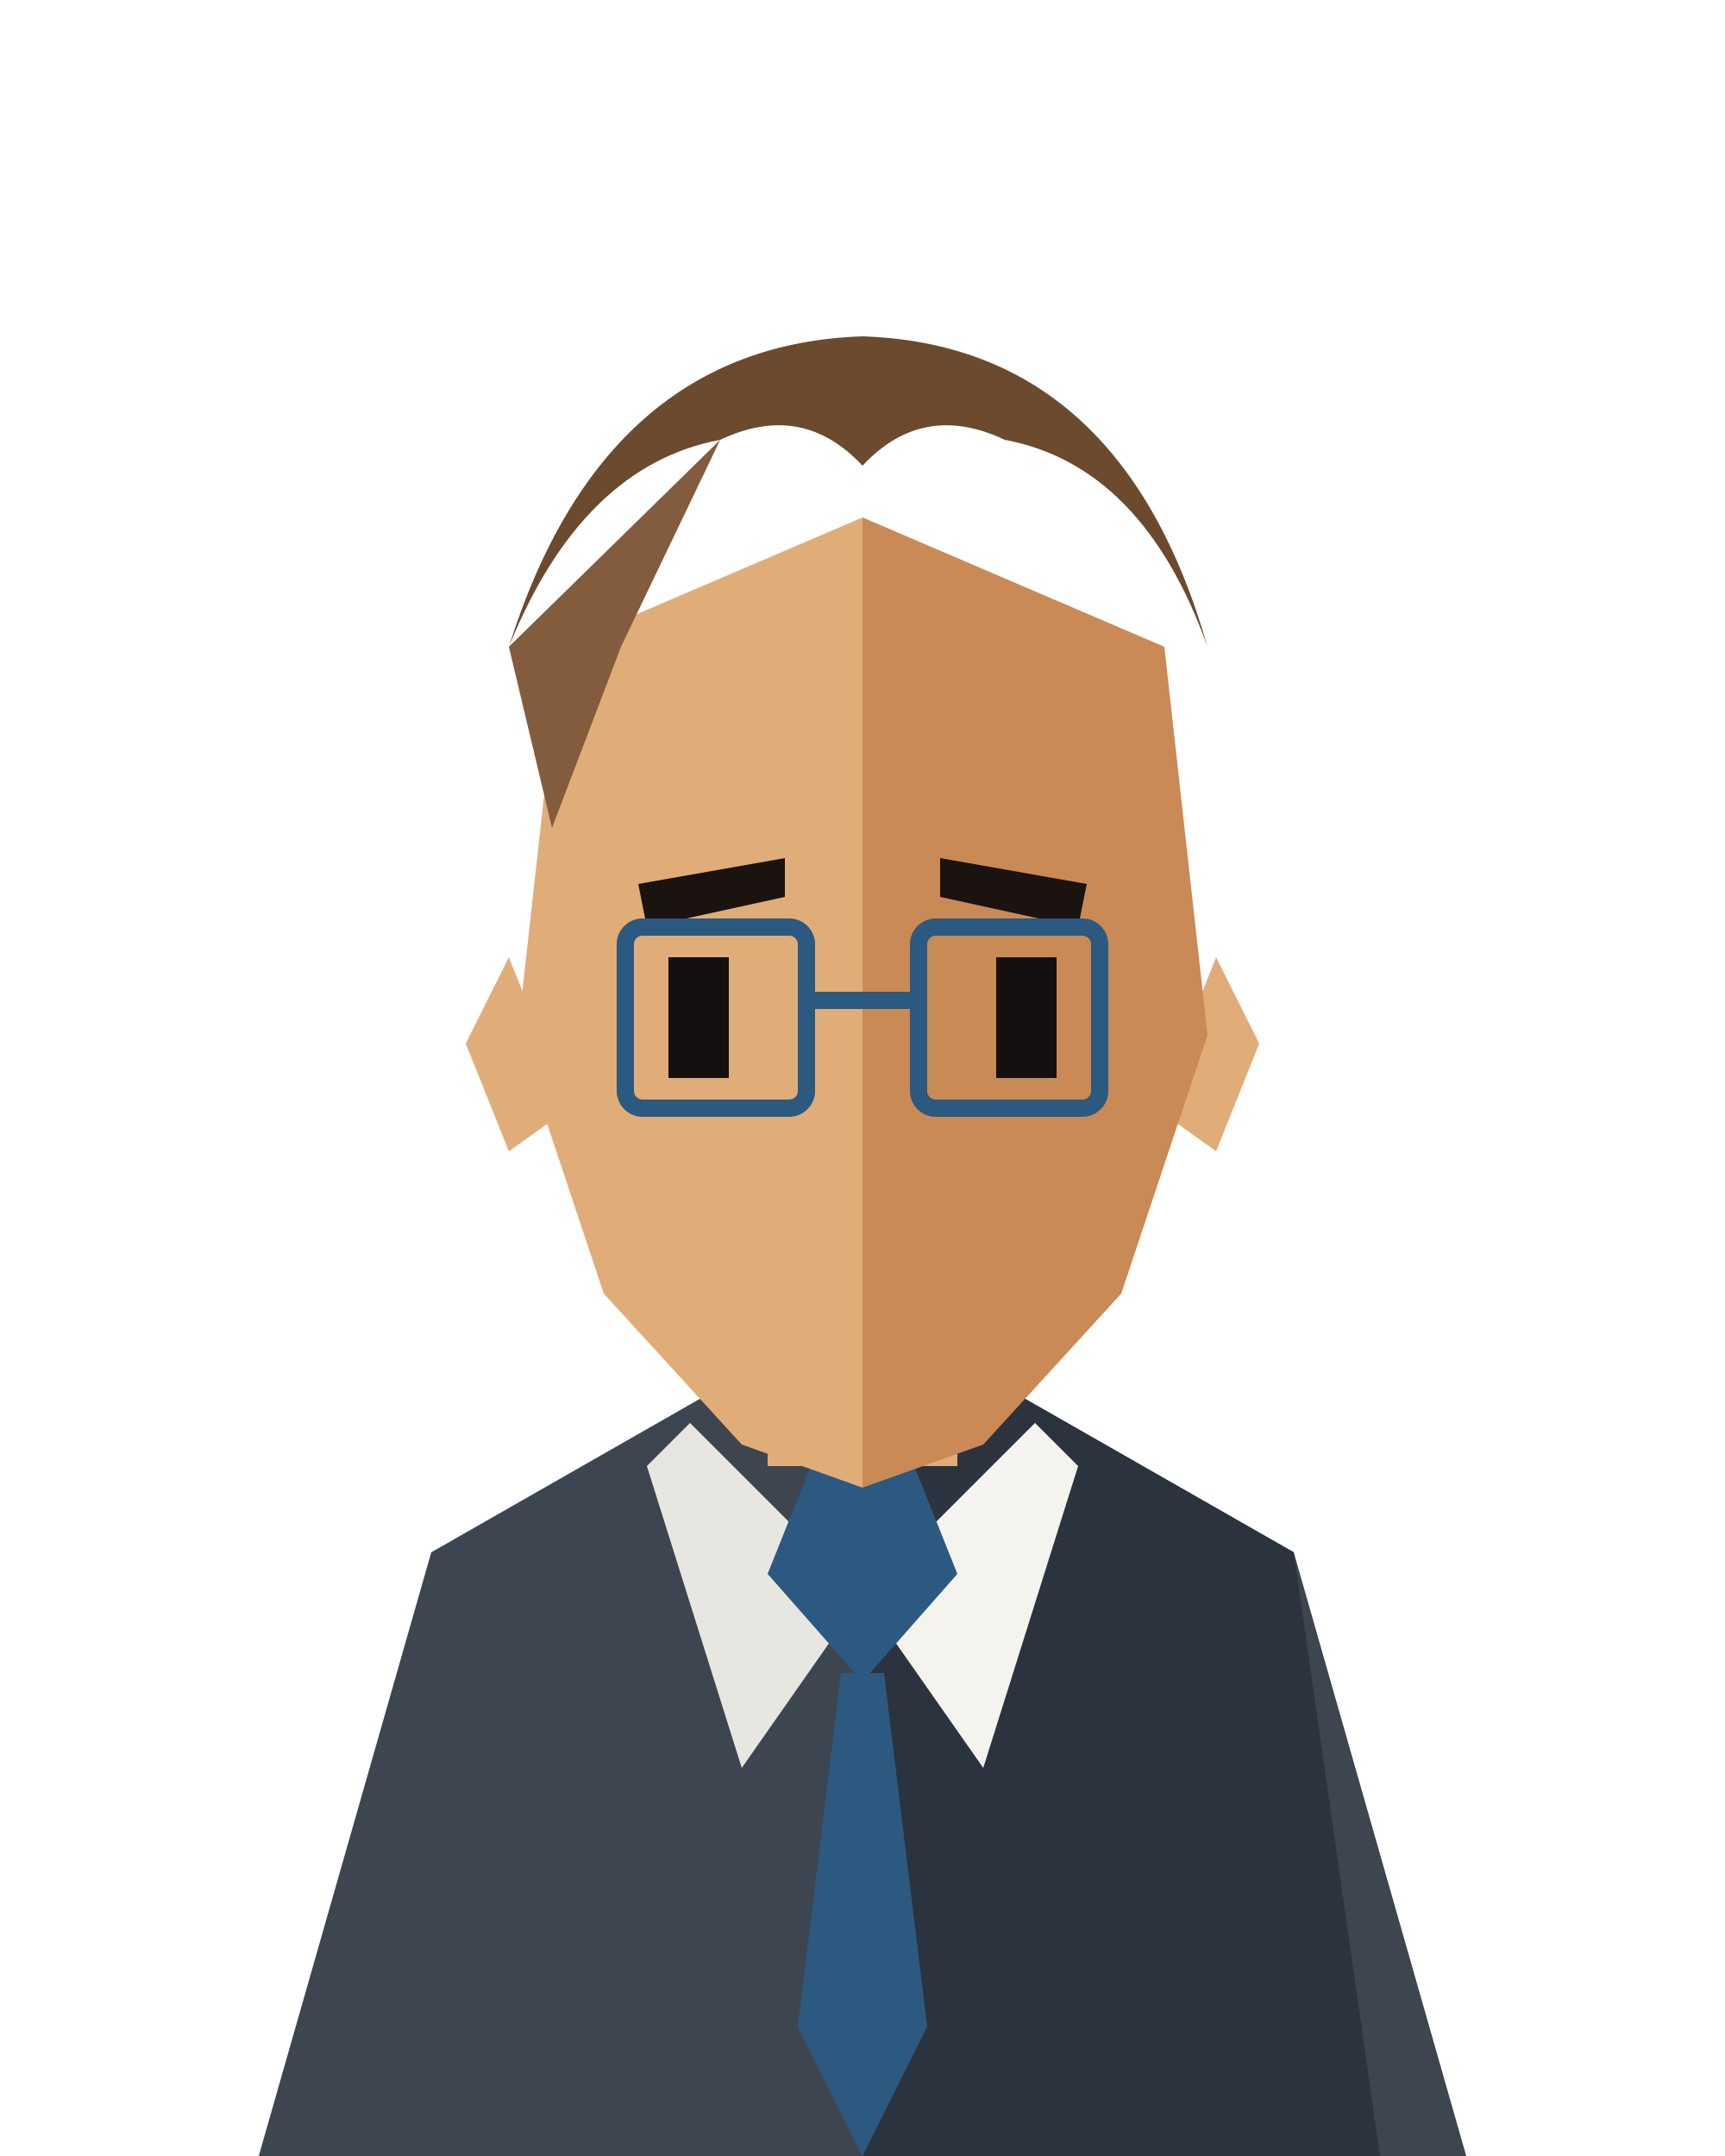
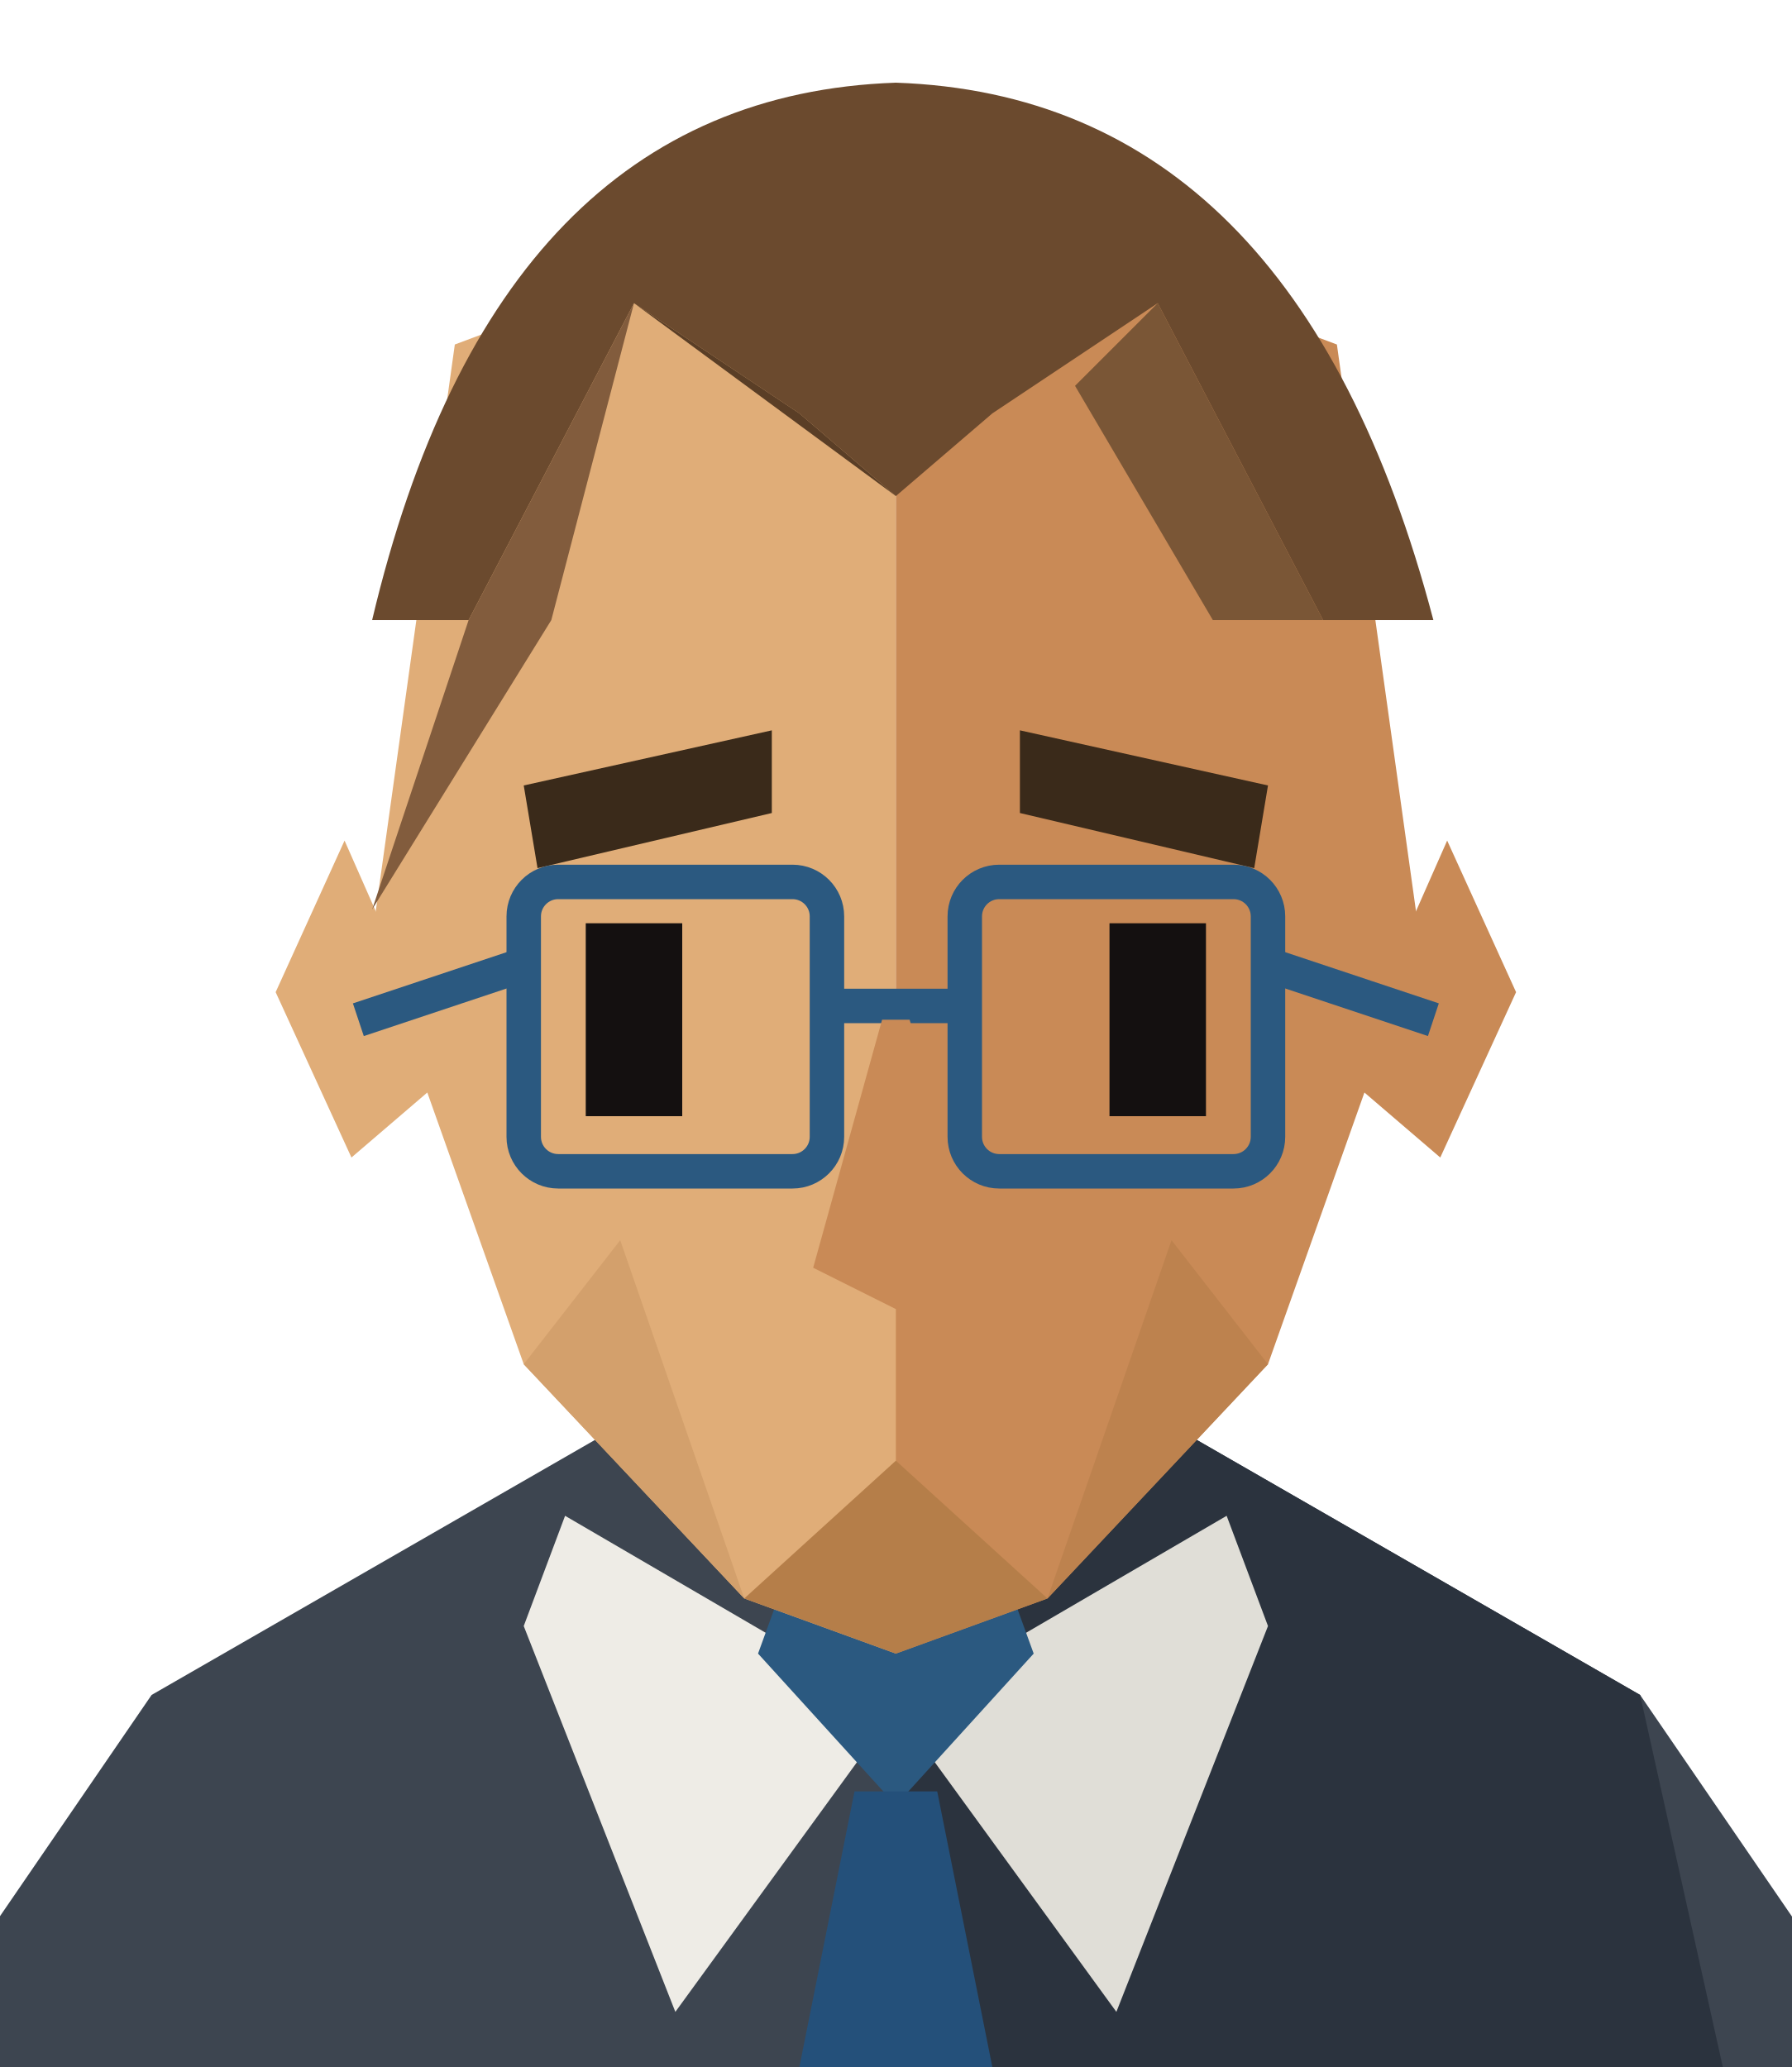
- <svg xmlns="http://www.w3.org/2000/svg" viewBox="0 0 400 500">
-   <path d="M60,500 L100,360 L170,320 L230,320 L300,360 L340,500 Z" fill="#3d4550" />
-   <path d="M200,500 L200,320 L230,320 L300,360 L320,500 Z" fill="#2b333e" />
-   <path d="M160,330 L200,370 L172,410 L150,340 Z" fill="#e8e6e0" />
-   <path d="M240,330 L200,370 L228,410 L250,340 Z" fill="#f5f3ee" />
-   <path d="M188,340 L212,340 L222,365 L200,390 L178,365 Z" fill="#2b5980" />
-   <path d="M195,388 L205,388 L215,470 L200,500 L185,470 Z" fill="#2b5980" />
-   <rect x="178" y="270" width="44" height="70" fill="#e0ad78" />
-   <path d="M118,222 L108,242 L118,267 L132,257 Z" fill="#e0ad78" />
-   <path d="M282,222 L292,242 L282,267 L268,257 Z" fill="#e0ad78" />
-   <path d="M200,120 L130,150 L120,240 L140,300 L172,335 L200,345 Z" fill="#e0ad78" />
-   <path d="M200,120 L270,150 L280,240 L260,300 L228,335 L200,345 Z" fill="#c98a56" />
-   <path d="M148,205 L182,199 L182,208 L150,215 Z" fill="#1a1310" />
-   <path d="M218,199 L252,205 L250,215 L218,208 Z" fill="#1a1310" />
-   <rect x="155" y="222" width="14" height="28" fill="#141010" />
-   <rect x="231" y="222" width="14" height="28" fill="#141010" />
-   <rect x="145" y="215" width="42" height="42" rx="4" fill="none" stroke="#2b5980" stroke-width="4" />
-   <rect x="213" y="215" width="42" height="42" rx="4" fill="none" stroke="#2b5980" stroke-width="4" />
-   <line x1="187" y1="232" x2="213" y2="232" stroke="#2b5980" stroke-width="4" />
-   <path d="M118,150 Q140,80 200,78 Q260,80 280,150 Q265,108 233,102 Q214,93 200,108 Q186,93 167,102 Q135,108 118,150 Z" fill="#6b4a2e" />
-   <path d="M118,150 L128,192 L144,150 L167,102 Z" fill="#825c3d" />
+ <svg xmlns="http://www.w3.org/2000/svg" viewBox="70 60 260 300">
+   <path d="M55,360 L92,306 L165,264 L235,264 L308,306 L345,360 Z" fill="#3d4550" />
+   <path d="M200,360 L200,264 L235,264 L308,306 L320,360 Z" fill="#2b333e" />
+   <path d="M152,280 L200,308 L168,352 L146,296 Z" fill="#eeece6" />
+   <path d="M248,280 L200,308 L232,352 L254,296 Z" fill="#e0ded7" />
+   <path d="M188,278 L212,278 L220,300 L200,322 L180,300 Z" fill="#2b5980" />
+   <path d="M194,320 L206,320 L214,360 L200,360 L186,360 Z" fill="#24507a" />
+   <path d="M180,225 h40 v52 l-20,14 l-20,-14 Z" fill="#e0ad78" />
+   <path d="M120,182 L110,204 L121,228 L135,216 Z" fill="#e0ad78" />
+   <path d="M280,182 L290,204 L279,228 L265,216 Z" fill="#c98a56" />
+   <path d="M200,86 L136,110 L124,196 L146,258 L178,292 L200,300 Z" fill="#e0ad78" />
+   <path d="M200,86 L264,110 L276,196 L254,258 L222,292 L200,300 Z" fill="#c98a56" />
+   <path d="M200,300 L178,292 L200,272 L222,292 Z" fill="#b57e49" />
+   <path d="M146,258 L178,292 L160,240 Z" fill="#d3a06c" />
+   <path d="M254,258 L222,292 L240,240 Z" fill="#bd824e" />
+   <path d="M146,174 L182,166 L182,178 L148,186 Z" fill="#3a2a1a" />
+   <path d="M218,166 L254,174 L252,186 L218,178 Z" fill="#3a2a1a" />
+   <rect x="155" y="194" width="14" height="28" fill="#141010" />
+   <rect x="231" y="194" width="14" height="28" fill="#141010" />
+   <g fill="none" stroke="#2b5980" stroke-width="5">
+     <rect x="146" y="188" width="44" height="42" rx="5" />
+     <rect x="210" y="188" width="44" height="42" rx="5" />
+     <path d="M190,206 L210,206" />
+     <path d="M146,200 L122,208" />
+     <path d="M254,200 L278,208" />
+   </g>
+   <path d="M198,208 L188,244 L200,250 L212,244 L202,208 Z" fill="#c98a56" />
+   <path d="M124,150 Q142,74 200,72 Q258,74 278,150 L262,150 L238,104 L214,120 L200,132 L186,120 L162,104 L138,150 Z" fill="#6b4a2e" />
+   <path d="M138,150 L124,192 L150,150 L162,104 Z" fill="#825c3d" />
+   <path d="M162,104 L200,132 L186,120 Z" fill="#5a3e26" />
+   <path d="M238,104 L262,150 L246,150 L226,116 Z" fill="#7a5636" />
</svg>
